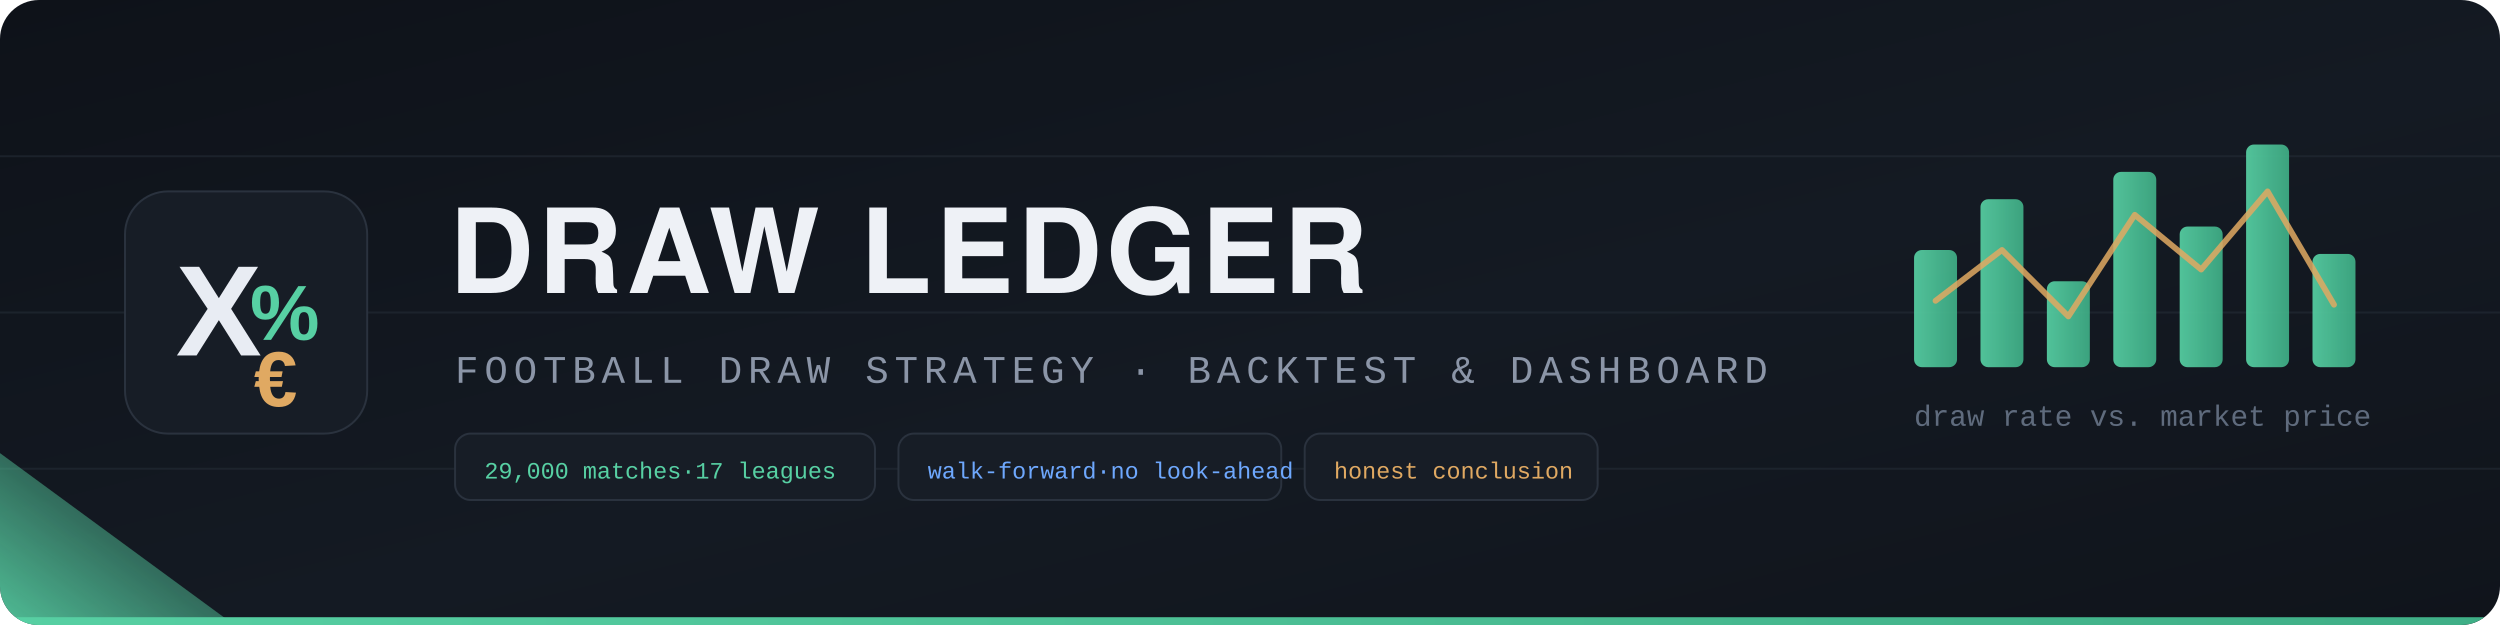
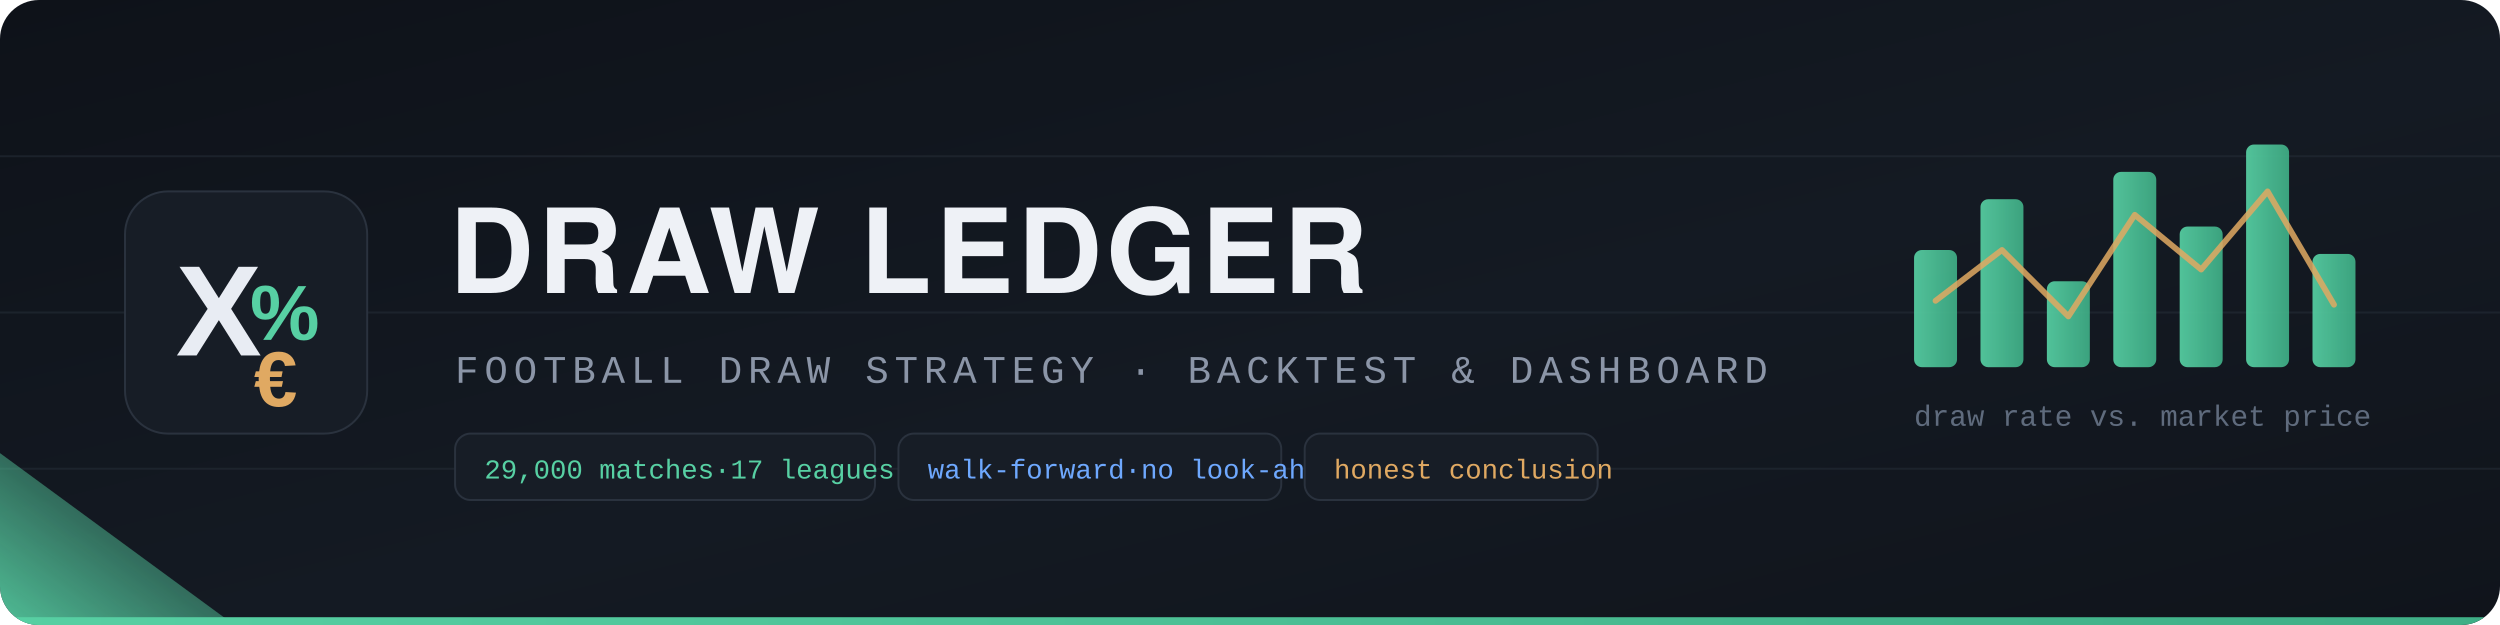
<svg xmlns="http://www.w3.org/2000/svg" viewBox="0 0 1280 320" width="1280" height="320" role="img" aria-label="Draw Ledger — Football Draw Strategy Backtest &amp; Dashboard">
  <defs>
    <linearGradient id="bg" x1="0" y1="0" x2="1" y2="1">
      <stop offset="0" stop-color="#0e1219" />
      <stop offset="0.55" stop-color="#141a23" />
      <stop offset="1" stop-color="#10141b" />
    </linearGradient>
    <linearGradient id="green" x1="0" y1="0" x2="1" y2="0">
      <stop offset="0" stop-color="#57d0a3" />
      <stop offset="1" stop-color="#3fae86" />
    </linearGradient>
    <linearGradient id="corner" x1="0" y1="1" x2="1" y2="0">
      <stop offset="0" stop-color="#57d0a3" />
      <stop offset="1" stop-color="#57d0a3" stop-opacity="0" />
    </linearGradient>
    <clipPath id="round">
      <rect width="1280" height="320" rx="20" />
    </clipPath>
  </defs>
  <g clip-path="url(#round)">
    <rect width="1280" height="320" fill="url(#bg)" />
    <g stroke="#232b36" stroke-width="1" opacity="0.6">
      <line x1="0" y1="80" x2="1280" y2="80" />
      <line x1="0" y1="160" x2="1280" y2="160" />
      <line x1="0" y1="240" x2="1280" y2="240" />
    </g>
    <path d="M0 320 L0 232 L120 320 Z" fill="url(#corner)" opacity="0.9" />
    <g transform="translate(70,104)">
      <rect x="-6" y="-6" width="124" height="124" rx="22" fill="#171d26" stroke="#2a323e" />
      <text x="20" y="78" font-family="'Arial Black',Arial,sans-serif" font-weight="900" font-size="66" fill="#e8ecf3">X</text>
      <text x="58" y="70" font-family="Arial,sans-serif" font-weight="800" font-size="40" fill="#57d0a3">%</text>
      <text x="60" y="104" font-family="Arial,sans-serif" font-weight="800" font-size="40" fill="#e0a962">€</text>
    </g>
    <g transform="translate(230,0)">
      <text x="0" y="150" font-family="'Segoe UI',Helvetica,Arial,sans-serif" font-weight="800" font-size="60" letter-spacing="2" fill="#eef1f6">DRAW LEDGER</text>
      <text x="3" y="196" font-family="'Consolas','Courier New',monospace" font-size="20" letter-spacing="3" fill="#8b95a7">FOOTBALL DRAW STRATEGY · BACKTEST &amp; DASHBOARD</text>
-       <g font-family="'Consolas','Courier New',monospace" font-size="12">
+       <g font-family="'Consolas','Courier New',monospace" font-size="14">
        <rect x="3" y="222" width="215" height="34" rx="8" fill="#171d26" stroke="#2a323e" />
        <text x="18" y="245" fill="#57d0a3">29,000 matches·17 leagues</text>
        <rect x="230" y="222" width="196" height="34" rx="8" fill="#171d26" stroke="#2a323e" />
        <text x="245" y="245" fill="#6ea8fe">walk-forward·no look-ahead</text>
        <rect x="438" y="222" width="150" height="34" rx="8" fill="#171d26" stroke="#2a323e" />
        <text x="453" y="245" fill="#e0a962">honest conclusion</text>
      </g>
    </g>
    <g transform="translate(980,58)">
      <g fill="url(#green)" opacity="0.92">
        <rect x="0" y="70" width="22" height="60" rx="4" />
        <rect x="34" y="44" width="22" height="86" rx="4" />
        <rect x="68" y="86" width="22" height="44" rx="4" />
        <rect x="102" y="30" width="22" height="100" rx="4" />
        <rect x="136" y="58" width="22" height="72" rx="4" />
        <rect x="170" y="16" width="22" height="114" rx="4" />
        <rect x="204" y="72" width="22" height="58" rx="4" />
      </g>
      <polyline points="11,96 45,70 79,104 113,52 147,80 181,40 215,98" fill="none" stroke="#e0a962" stroke-width="3" stroke-linejoin="round" stroke-linecap="round" opacity="0.85" />
      <text x="0" y="160" font-family="'Consolas','Courier New',monospace" font-size="15" fill="#5f6b7d">draw rate vs. market price</text>
    </g>
    <rect x="0" y="316" width="1280" height="4" fill="url(#green)" />
  </g>
</svg>
